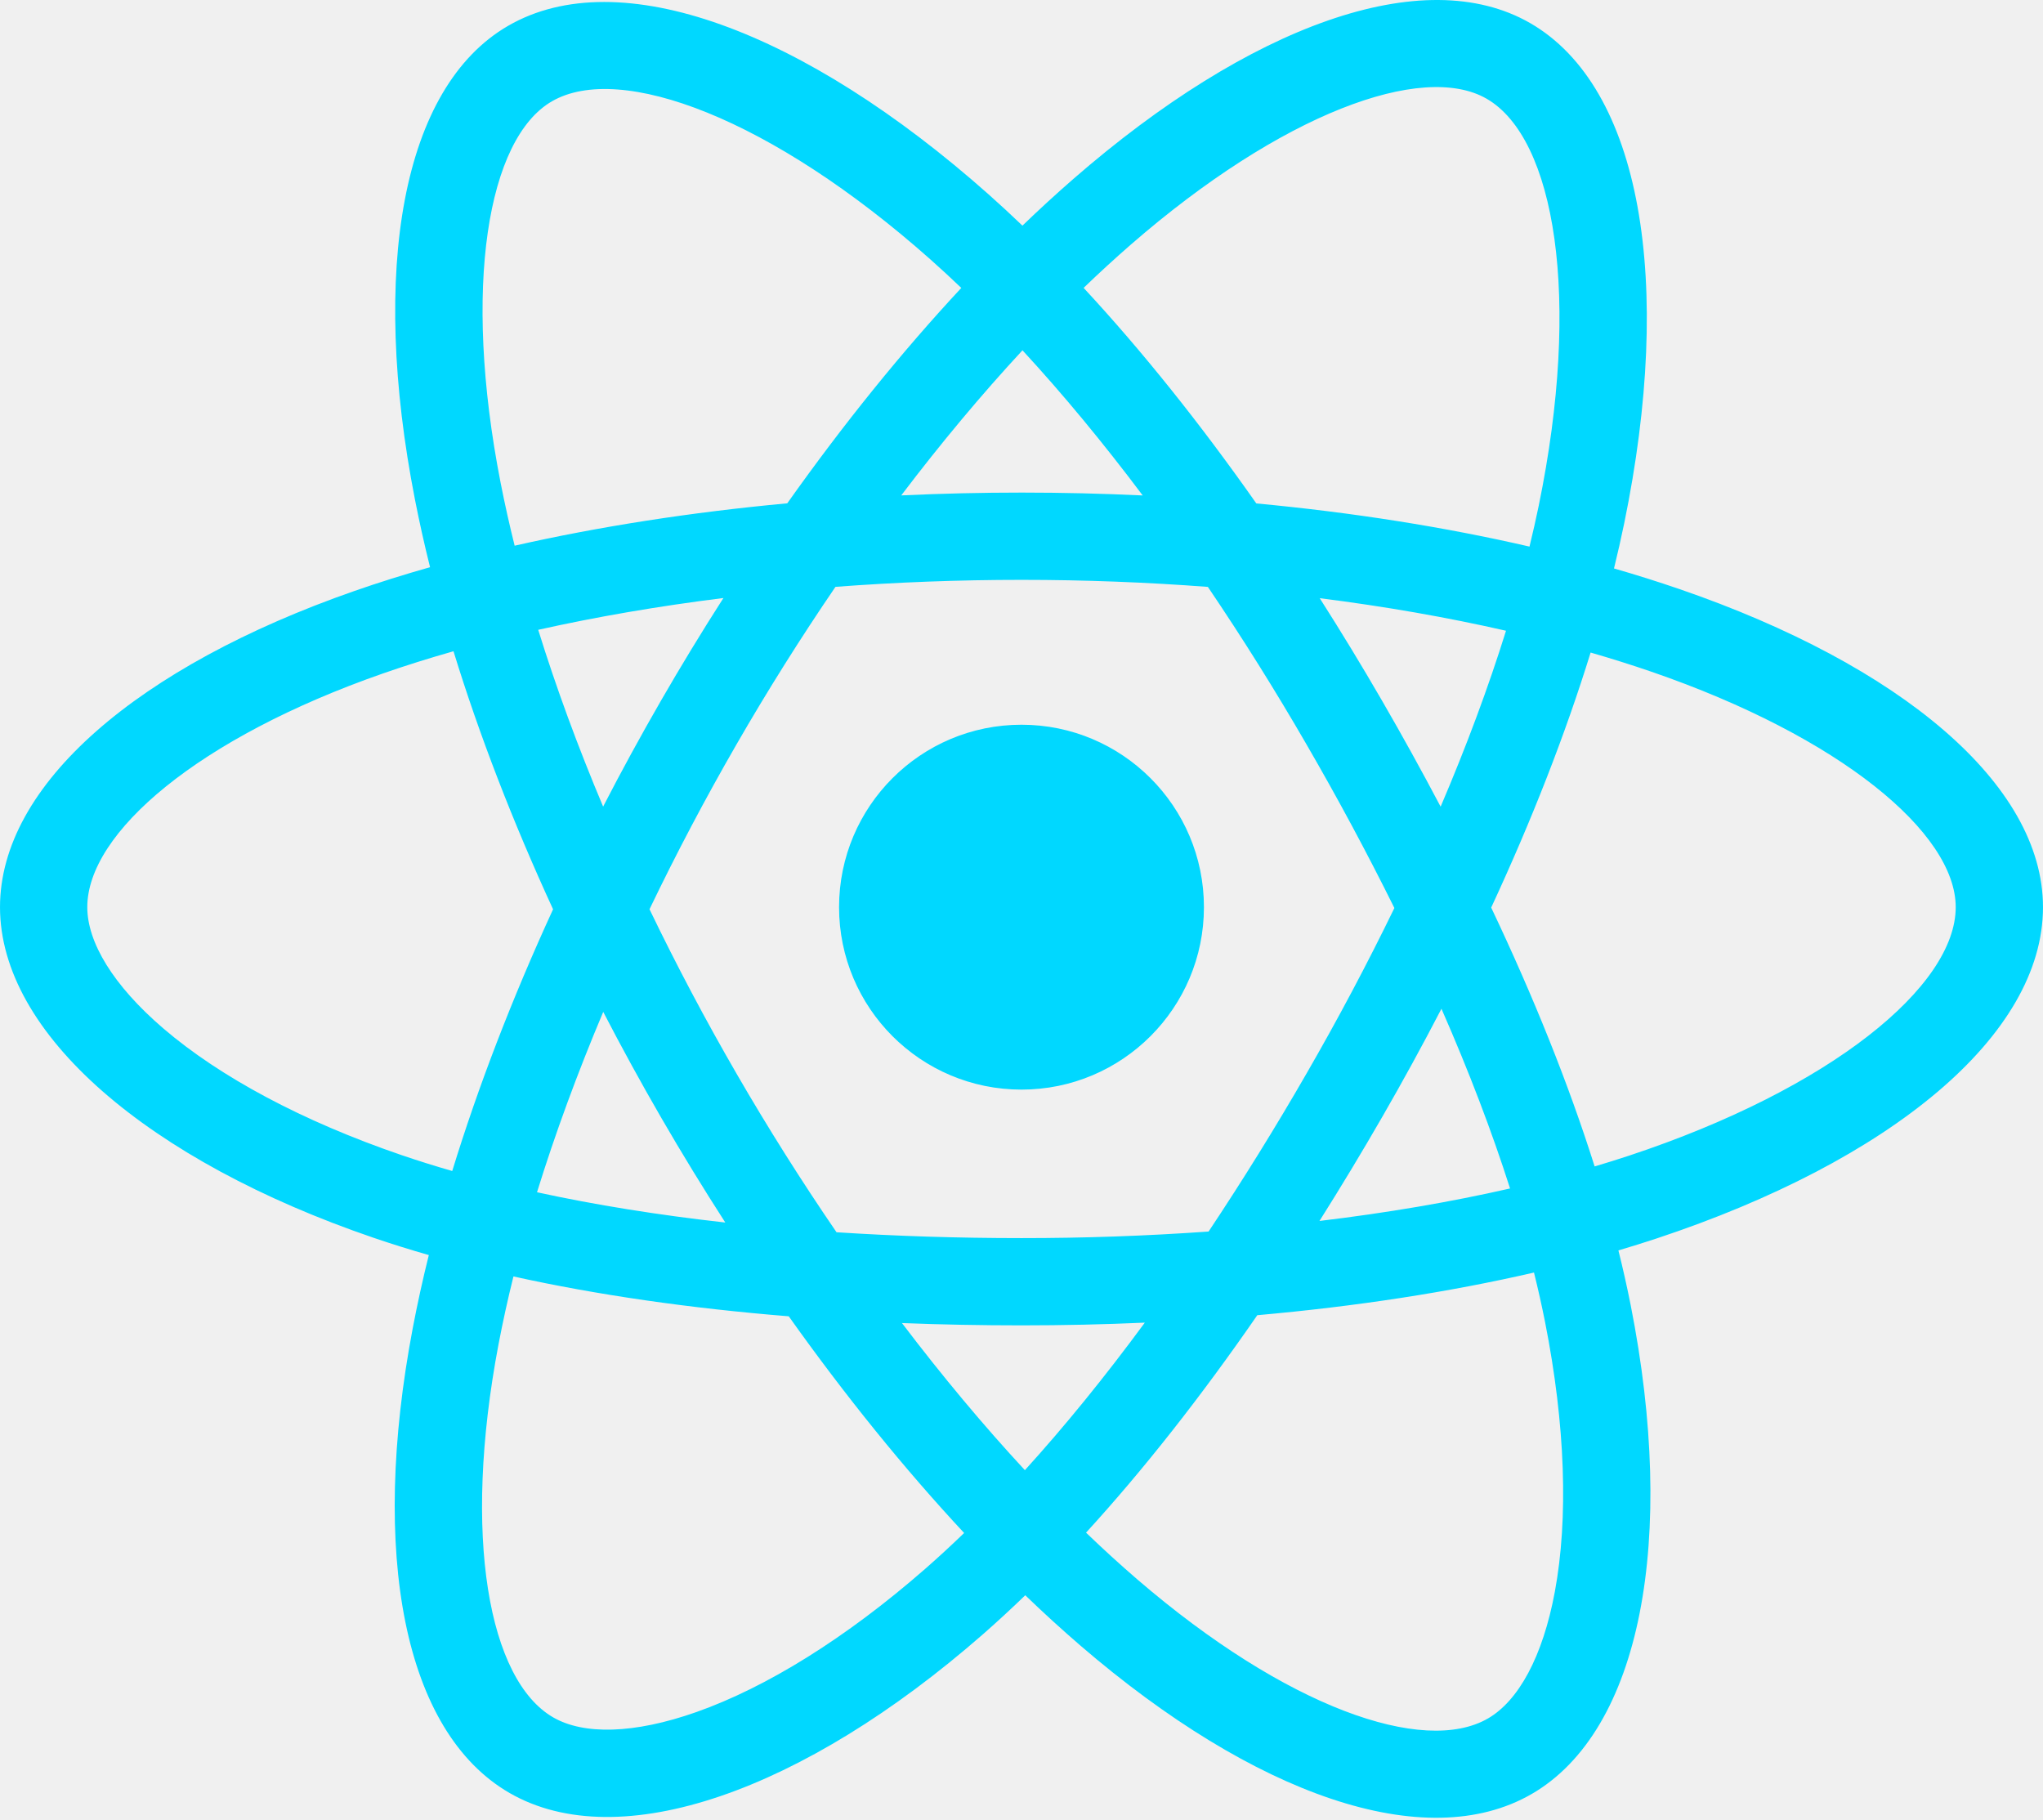
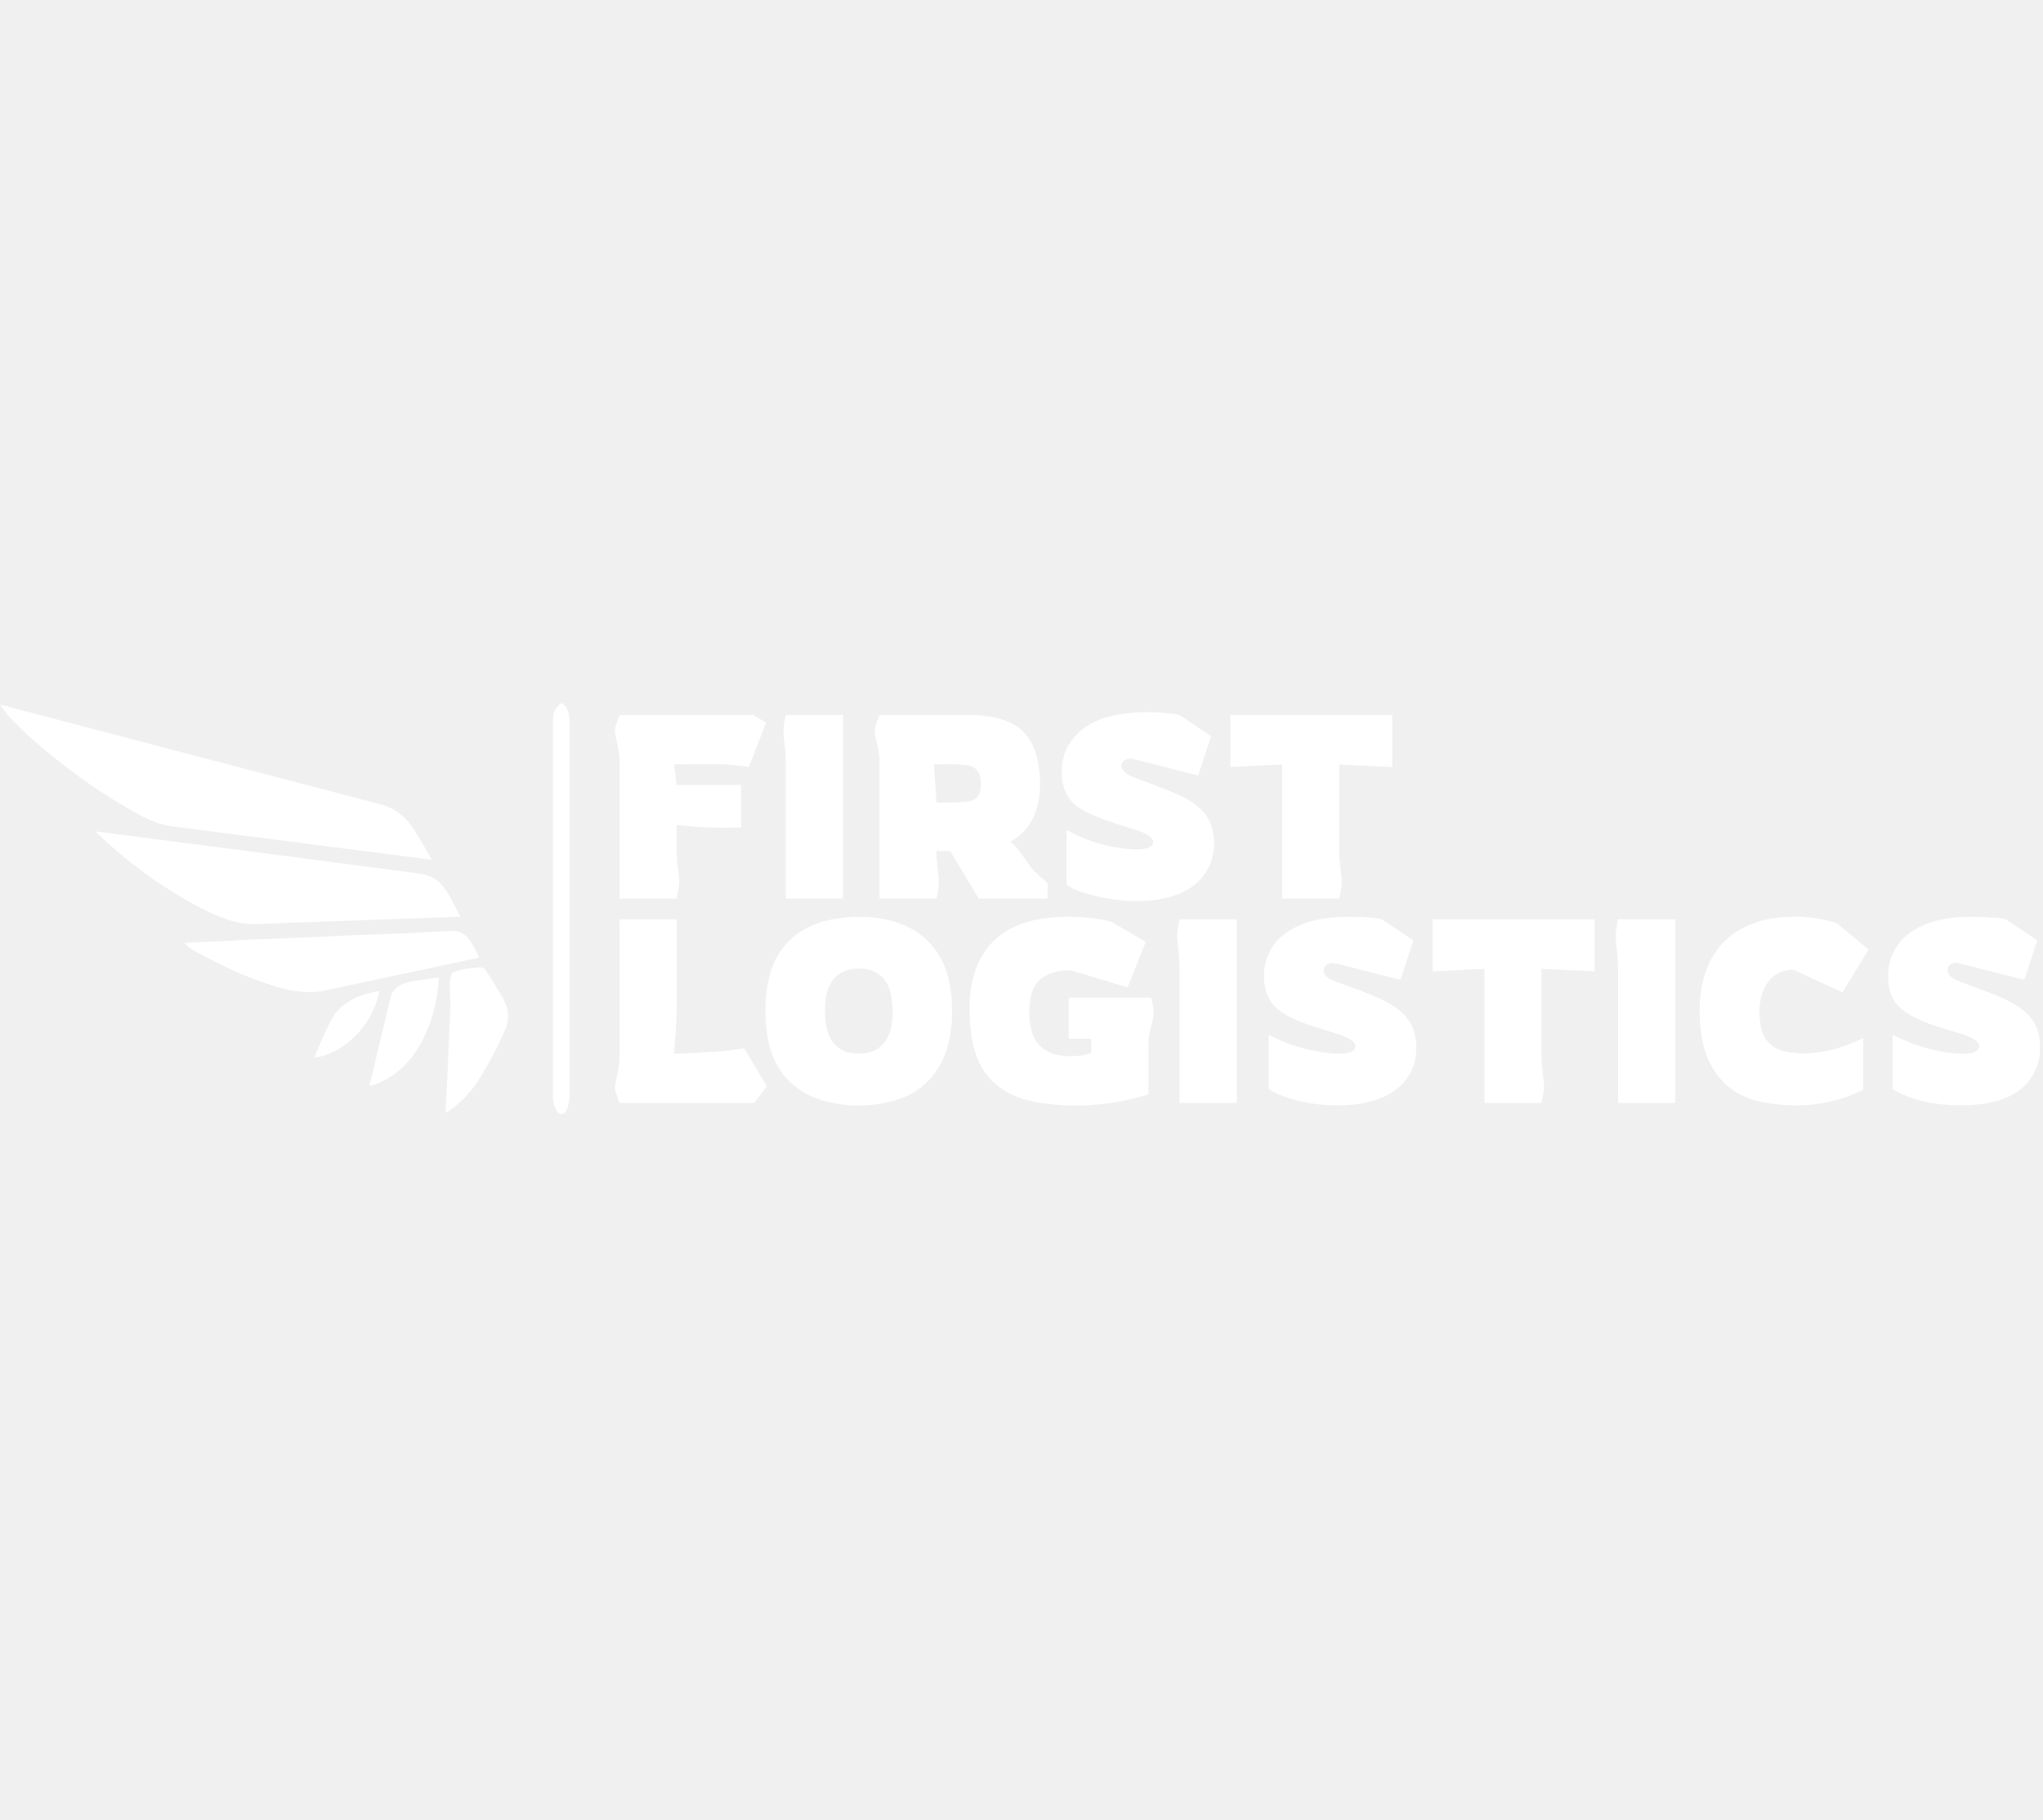
- <svg xmlns="http://www.w3.org/2000/svg" aria-hidden="true" role="img" class="iconify iconify--logos" width="35.93" height="32" preserveAspectRatio="xMidYMid meet" viewBox="0 0 256 228">
-   <path fill="#00D8FF" d="M210.483 73.824a171.49 171.49 0 0 0-8.24-2.597c.465-1.9.893-3.777 1.273-5.621c6.238-30.281 2.16-54.676-11.769-62.708c-13.355-7.7-35.196.329-57.254 19.526a171.23 171.23 0 0 0-6.375 5.848a155.866 155.866 0 0 0-4.241-3.917C100.759 3.829 77.587-4.822 63.673 3.233C50.33 10.957 46.379 33.89 51.995 62.588a170.974 170.974 0 0 0 1.892 8.48c-3.28.932-6.445 1.924-9.474 2.98C17.309 83.498 0 98.307 0 113.668c0 15.865 18.582 31.778 46.812 41.427a145.52 145.52 0 0 0 6.921 2.165a167.467 167.467 0 0 0-2.01 9.138c-5.354 28.2-1.173 50.591 12.134 58.266c13.744 7.926 36.812-.22 59.273-19.855a145.567 145.567 0 0 0 5.342-4.923a168.064 168.064 0 0 0 6.92 6.314c21.758 18.722 43.246 26.282 56.54 18.586c13.731-7.949 18.194-32.003 12.4-61.268a145.016 145.016 0 0 0-1.535-6.842c1.62-.48 3.21-.974 4.76-1.488c29.348-9.723 48.443-25.443 48.443-41.52c0-15.417-17.868-30.326-45.517-39.844Zm-6.365 70.984c-1.4.463-2.836.91-4.3 1.345c-3.24-10.257-7.612-21.163-12.963-32.432c5.106-11 9.31-21.767 12.459-31.957c2.619.758 5.16 1.557 7.61 2.4c23.69 8.156 38.14 20.213 38.14 29.504c0 9.896-15.606 22.743-40.946 31.14Zm-10.514 20.834c2.562 12.94 2.927 24.64 1.23 33.787c-1.524 8.219-4.59 13.698-8.382 15.893c-8.067 4.67-25.32-1.4-43.927-17.412a156.726 156.726 0 0 1-6.437-5.87c7.214-7.889 14.423-17.06 21.459-27.246c12.376-1.098 24.068-2.894 34.671-5.345a134.17 134.17 0 0 1 1.386 6.193ZM87.276 214.515c-7.882 2.783-14.16 2.863-17.955.675c-8.075-4.657-11.432-22.636-6.853-46.752a156.923 156.923 0 0 1 1.869-8.499c10.486 2.32 22.093 3.988 34.498 4.994c7.084 9.967 14.501 19.128 21.976 27.15a134.668 134.668 0 0 1-4.877 4.492c-9.933 8.682-19.886 14.842-28.658 17.94ZM50.35 144.747c-12.483-4.267-22.792-9.812-29.858-15.863c-6.35-5.437-9.555-10.836-9.555-15.216c0-9.322 13.897-21.212 37.076-29.293c2.813-.98 5.757-1.905 8.812-2.773c3.204 10.42 7.406 21.315 12.477 32.332c-5.137 11.18-9.399 22.249-12.634 32.792a134.718 134.718 0 0 1-6.318-1.979Zm12.378-84.26c-4.811-24.587-1.616-43.134 6.425-47.789c8.564-4.958 27.502 2.111 47.463 19.835a144.318 144.318 0 0 1 3.841 3.545c-7.438 7.987-14.787 17.08-21.808 26.988c-12.04 1.116-23.565 2.908-34.161 5.309a160.342 160.342 0 0 1-1.76-7.887Zm110.427 27.268a347.8 347.8 0 0 0-7.785-12.803c8.168 1.033 15.994 2.404 23.343 4.08c-2.206 7.072-4.956 14.465-8.193 22.045a381.151 381.151 0 0 0-7.365-13.322Zm-45.032-43.861c5.044 5.465 10.096 11.566 15.065 18.186a322.04 322.04 0 0 0-30.257-.006c4.974-6.559 10.069-12.652 15.192-18.18ZM82.802 87.83a323.167 323.167 0 0 0-7.227 13.238c-3.184-7.553-5.909-14.98-8.134-22.152c7.304-1.634 15.093-2.97 23.209-3.984a321.524 321.524 0 0 0-7.848 12.897Zm8.081 65.352c-8.385-.936-16.291-2.203-23.593-3.793c2.26-7.3 5.045-14.885 8.298-22.6a321.187 321.187 0 0 0 7.257 13.246c2.594 4.48 5.28 8.868 8.038 13.147Zm37.542 31.03c-5.184-5.592-10.354-11.779-15.403-18.433c4.902.192 9.899.29 14.978.29c5.218 0 10.376-.117 15.453-.343c-4.985 6.774-10.018 12.97-15.028 18.486Zm52.198-57.817c3.422 7.8 6.306 15.345 8.596 22.52c-7.422 1.694-15.436 3.058-23.88 4.071a382.417 382.417 0 0 0 7.859-13.026a347.403 347.403 0 0 0 7.425-13.565Zm-16.898 8.101a358.557 358.557 0 0 1-12.281 19.815a329.4 329.4 0 0 1-23.444.823c-7.967 0-15.716-.248-23.178-.732a310.202 310.202 0 0 1-12.513-19.846h.001a307.41 307.41 0 0 1-10.923-20.627a310.278 310.278 0 0 1 10.89-20.637l-.001.001a307.318 307.318 0 0 1 12.413-19.761c7.613-.576 15.42-.876 23.31-.876H128c7.926 0 15.743.303 23.354.883a329.357 329.357 0 0 1 12.335 19.695a358.489 358.489 0 0 1 11.036 20.54a329.472 329.472 0 0 1-11 20.722Zm22.56-122.124c8.572 4.944 11.906 24.881 6.52 51.026c-.344 1.668-.73 3.367-1.15 5.09c-10.622-2.452-22.155-4.275-34.23-5.408c-7.034-10.017-14.323-19.124-21.64-27.008a160.789 160.789 0 0 1 5.888-5.4c18.9-16.447 36.564-22.941 44.612-18.3ZM128 90.808c12.625 0 22.86 10.235 22.86 22.86s-10.235 22.86-22.86 22.86s-22.86-10.235-22.86-22.86s10.235-22.86 22.86-22.86Z" />
+ <svg xmlns="http://www.w3.org/2000/svg" width="35.93" height="32" version="1.1" viewBox="0 0 2000 404">
+   <path fill="#ffffff" d="   M 548.78 -0.02   L 550.06 0.00   C 556.68 2.28 557.74 14.08 557.74 20.08   Q 557.77 201.02 557.74 381.96   C 557.74 386.03 555.87 405.30 548.03 401.70   C 543.52 399.64 541.26 389.76 541.26 385.69   Q 541.24 205.59 541.26 25.49   Q 541.26 13.59 541.55 12.04   Q 542.89 4.96 548.78 -0.02   Z" />
+   <path fill="#ffffff" d="   M 0.85 1.27   C 124.49 33.78 248.13 66.21 371.81 98.53   C 388.51 102.89 398.67 112.36 407.44 126.79   Q 415.14 139.46 422.32 152.43   Q 422.63 152.99 422.00 152.90   Q 297.40 136.96 172.87 120.90   Q 161.88 119.48 155.41 117.35   Q 146.36 114.37 137.45 109.53   Q 105.70 92.31 77.83 71.91   C 53.89 54.38 31.12 36.09 11.08 15.18   Q 6.00 9.87 0.62 1.60   Q 0.32 1.14 0.85 1.27   Z" />
+   <path fill="#ffffff" d="   M 1040.50 55.76   C 1044.51 34.17 1062.76 19.20 1083.27 13.53   C 1105.72 7.34 1129.30 7.51 1151.93 10.59   Q 1154.26 10.90 1156.24 12.24   Q 1170.73 21.98 1185.18 31.72   Q 1185.61 32.01 1185.45 32.51   L 1173.01 70.19   A 0.38 0.38 0.0 0 1 1172.55 70.44   Q 1140.26 62.17 1107.94 54.04   C 1105.41 53.40 1100.68 55.07 1098.97 57.26   C 1094.79 62.61 1101.49 68.77 1106.59 70.89   C 1123.26 77.79 1140.84 83.26 1156.53 90.76   C 1170.95 97.66 1183.49 107.85 1187.17 124.07   C 1189.73 135.41 1188.87 148.17 1184.00 158.80   C 1163.03 204.58 1088.42 196.75 1051.51 181.85   Q 1048.69 180.72 1044.39 177.53   Q 1044.00 177.24 1044.00 176.75   L 1044.00 124.53   A 0.40 0.40 0.0 0 1 1044.59 124.18   Q 1073.69 140.01 1106.68 142.64   C 1112.40 143.09 1124.31 143.46 1127.76 138.71   C 1133.88 130.24 1114.07 124.41 1109.54 123.00   C 1092.10 117.55 1072.74 112.04 1057.50 102.78   C 1040.77 92.60 1037.16 73.81 1040.50 55.76   Z" />
+   <path fill="#ffffff" d="   M 659.96 60.05   L 662.33 79.20   Q 662.40 79.75 662.95 79.75   L 725.03 79.75   Q 725.49 79.75 725.49 80.22   L 725.53 121.05   Q 725.53 121.49 725.09 121.49   C 710.40 121.52 695.67 122.01 681.03 120.70   Q 671.98 119.88 663.05 119.06   A 0.54 0.54 0.0 0 0 662.46 119.61   C 662.51 132.64 661.88 145.59 663.28 158.39   C 664.01 165.04 665.77 173.05 664.52 179.62   Q 663.49 185.06 662.51 190.51   A 0.59 0.58 4.6 0 1 661.93 191.00   L 606.98 191.00   A 0.48 0.48 0.0 0 1 606.50 190.52   Q 606.50 123.38 606.50 56.16   C 606.50 47.16 603.53 37.48 602.03 28.56   C 601.28 24.13 604.85 16.05 606.46 11.77   Q 606.65 11.25 607.21 11.25   L 736.77 11.25   Q 737.30 11.25 737.76 11.52   L 749.53 18.47   A 0.65 0.64 -64.7 0 1 749.80 19.25   L 733.36 61.65   A 0.49 0.49 0.0 0 1 732.85 61.97   C 722.87 60.89 713.05 59.52 703.01 59.50   Q 681.72 59.46 660.43 59.52   Q 659.89 59.52 659.96 60.05   Z" />
+   <path fill="#ffffff" d="   M 767.10 30.12   C 766.54 24.66 767.91 17.21 769.19 11.85   Q 769.34 11.25 769.96 11.25   L 824.74 11.25   Q 825.29 11.25 825.29 11.80   L 825.30 190.48   Q 825.30 191.00 824.77 191.00   L 769.57 191.00   A 0.32 0.32 0.0 0 1 769.25 190.68   Q 769.25 125.02 769.25 59.33   C 769.25 49.43 768.11 39.89 767.10 30.12   Z" />
+   <path fill="#ffffff" d="   M 945.73 11.26   C 988.02 11.28 1014.02 23.25 1017.74 69.18   C 1019.83 95.02 1014.02 121.36 989.67 135.02   Q 989.17 135.29 989.60 135.67   C 997.19 142.25 1002.78 151.56 1008.73 159.67   C 1013.13 165.68 1019.62 170.40 1025.08 175.48   Q 1025.50 175.87 1025.50 176.44   L 1025.50 190.50   A 0.50 0.50 0.0 0 1 1025.00 191.00   L 958.71 191.00   Q 958.17 191.00 957.89 190.54   L 930.50 144.94   Q 930.23 144.50 929.72 144.50   L 917.47 144.50   Q 916.89 144.50 916.82 145.08   Q 916.57 147.05 916.75 149.00   Q 917.75 160.12 918.90 171.23   C 919.57 177.70 917.94 184.15 916.87 190.48   Q 916.78 191.00 916.25 191.00   L 861.51 191.00   Q 861.00 191.00 861.00 190.49   Q 861.00 123.68 860.99 56.91   C 860.99 47.72 858.06 37.87 856.30 28.84   C 855.48 24.62 859.33 15.94 860.82 11.74   Q 860.99 11.26 861.51 11.26   Q 903.64 11.23 945.73 11.26   Z   M 945.65 96.28   C 952.87 95.69 958.68 92.24 959.88 84.55   C 961.57 73.71 959.44 61.83 946.40 60.38   Q 933.22 58.91 914.62 59.67   Q 914.25 59.68 914.27 60.05   L 916.74 96.46   Q 916.77 96.87 917.19 96.89   Q 931.47 97.44 945.65 96.28   Z" />
+   <path fill="#ffffff" d="   M 1254.74 59.76   L 1205.10 62.23   Q 1204.50 62.26 1204.50 61.66   L 1204.49 11.76   Q 1204.49 11.25 1204.99 11.25   L 1362.50 11.25   Q 1363.00 11.25 1363.00 11.75   L 1363.00 61.76   Q 1363.00 62.27 1362.49 62.25   L 1311.73 59.77   Q 1311.00 59.74 1311.00 60.46   Q 1311.00 101.22 1311.00 142.26   C 1311.00 152.33 1312.34 162.09 1313.41 172.07   C 1314.06 178.17 1312.25 184.55 1311.10 190.51   Q 1311.00 191.00 1310.50 191.00   L 1255.72 191.00   A 0.48 0.47 0.0 0 1 1255.24 190.53   L 1255.25 60.24   Q 1255.25 59.74 1254.74 59.76   Z" />
+   <path fill="#ffffff" d="   M 94.41 125.39   C 195.49 138.34 296.71 151.52 397.82 164.83   C 413.38 166.88 422.70 167.23 431.61 176.59   C 439.04 184.39 445.21 198.46 450.73 208.67   Q 450.93 209.04 450.51 209.00   Q 450.35 208.99 450.25 208.89   Q 450.12 208.77 449.95 208.77   Q 349.10 212.38 248.25 216.00   C 231.21 216.61 210.01 207.48 193.37 198.59   C 157.41 179.37 123.51 154.34 94.08 126.07   A 0.40 0.40 0.0 0 1 94.41 125.39   Z" />
+   <path fill="#ffffff" d="   M 810.39 389.89   C 772.99 380.88 753.05 354.06 750.03 316.00   C 747.37 282.47 751.76 246.19 780.87 225.34   Q 796.33 214.26 816.74 210.99   C 862.75 203.62 911.23 214.87 926.91 263.57   C 932.37 280.52 932.94 300.77 931.06 318.51   C 927.73 349.91 910.79 377.16 880.01 387.29   Q 846.03 398.48 810.39 389.89   Z   M 807.70 304.20   C 808.27 322.72 814.38 340.29 835.51 342.42   C 872.64 346.18 877.27 312.36 872.22 285.03   C 868.64 265.62 852.76 256.97 834.03 260.06   C 811.13 263.83 807.10 284.72 807.70 304.20   Z" />
+   <path fill="#ffffff" d="   M 1067.74 328.25   L 1046.75 328.25   Q 1046.25 328.25 1046.25 327.75   L 1046.25 288.50   A 0.50 0.50 0.0 0 1 1046.75 288.00   L 1126.49 288.00   Q 1126.97 288.00 1127.06 288.47   C 1128.04 293.69 1130.26 301.02 1129.17 306.16   C 1127.33 314.82 1124.32 324.44 1124.29 333.27   Q 1124.21 357.68 1124.27 382.10   Q 1124.27 382.65 1123.75 382.83   Q 1122.32 383.31 1119.99 383.98   Q 1076.10 396.61 1030.51 392.47   C 999.80 389.69 971.45 380.24 957.85 349.67   C 951.26 334.85 949.62 318.94 949.23 302.26   C 947.97 248.78 973.75 214.95 1027.99 209.64   Q 1056.10 206.89 1083.67 212.52   Q 1086.93 213.19 1089.98 214.94   Q 1105.59 223.93 1121.39 233.12   A 0.34 0.33 -64.8 0 1 1121.53 233.54   L 1104.05 277.50   Q 1103.85 278.01 1103.33 277.85   Q 1077.23 269.92 1051.27 262.07   Q 1047.70 260.99 1044.50 261.16   C 1027.45 262.07 1012.30 269.14 1008.99 287.27   Q 1005.69 305.37 1010.10 321.18   C 1014.84 338.18 1030.15 345.33 1046.65 345.27   C 1053.82 345.24 1061.02 344.73 1067.72 342.42   Q 1068.27 342.23 1068.27 341.65   L 1068.24 328.75   Q 1068.24 328.25 1067.74 328.25   Z" />
+   <path fill="#ffffff" d="   M 1268.95 309.81   C 1251.24 302.13 1239.55 292.80 1237.76 272.77   C 1233.83 228.72 1272.59 210.89 1309.57 209.20   C 1323.33 208.56 1336.70 208.70 1349.71 210.52   Q 1352.07 210.85 1354.09 212.19   Q 1368.69 221.90 1383.19 231.74   Q 1383.61 232.03 1383.45 232.51   L 1371.08 270.02   Q 1370.93 270.48 1370.45 270.36   Q 1339.42 262.54 1308.50 254.66   C 1294.89 251.19 1291.37 265.03 1302.56 269.99   C 1315.36 275.67 1330.47 280.02 1343.98 285.92   C 1365.88 295.50 1384.77 305.92 1386.36 333.11   C 1388.54 370.51 1359.48 389.02 1326.00 392.50   C 1299.76 395.23 1270.27 391.81 1246.16 380.09   C 1244.85 379.44 1243.58 378.43 1242.41 377.57   Q 1242.00 377.27 1242.00 376.77   L 1242.00 324.76   A 0.31 0.31 0.0 0 1 1242.45 324.49   Q 1274.29 341.22 1310.07 342.81   C 1314.68 343.02 1322.81 342.48 1325.63 338.90   C 1332.20 330.56 1312.66 324.48 1307.01 322.71   C 1294.23 318.70 1281.26 315.14 1268.95 309.81   Z" />
+   <path fill="#ffffff" d="   M 1724.03 389.95   C 1690.08 383.02 1670.22 357.60 1665.51 324.00   C 1659.40 280.49 1668.88 234.23 1713.98 216.22   C 1739.07 206.21 1769.64 207.06 1795.25 214.02   C 1798.13 214.80 1799.94 216.53 1802.25 218.46   Q 1815.45 229.50 1828.67 240.61   Q 1829.15 241.01 1828.82 241.55   L 1804.05 282.30   Q 1803.76 282.77 1803.26 282.54   Q 1780.26 271.94 1757.32 261.45   Q 1755.14 260.45 1752.99 260.66   C 1725.24 263.43 1719.45 292.73 1723.58 315.25   Q 1727.45 336.33 1747.51 340.71   C 1771.92 346.05 1800.15 339.34 1823.33 327.83   Q 1824.00 327.50 1824.00 328.25   L 1824.00 377.70   Q 1824.00 378.13 1823.61 378.32   C 1792.84 393.89 1757.47 396.77 1724.03 389.95   Z" />
+   <path fill="#ffffff" d="   M 1862.69 300.06   C 1854.59 293.92 1850.27 285.84 1848.89 275.45   C 1845.22 247.96 1859.03 227.23 1883.62 216.73   C 1903.86 208.08 1928.15 207.93 1950.76 209.59   C 1956.69 210.02 1961.37 209.76 1966.11 212.94   Q 1980.14 222.38 1993.99 231.69   A 0.72 0.72 0.0 0 1 1994.26 232.51   L 1981.84 270.17   A 0.40 0.39 16.0 0 1 1981.36 270.43   Q 1948.98 262.11 1916.50 254.00   Q 1915.05 253.63 1912.04 254.42   Q 1905.31 256.19 1907.03 263.25   C 1908.16 267.87 1914.01 270.45 1919.22 272.49   C 1934.44 278.45 1949.29 282.96 1964.72 290.54   C 1981.72 298.90 1994.45 309.34 1996.68 329.21   C 2000.65 364.50 1977.14 386.38 1944.44 391.45   C 1916.53 395.77 1878.27 393.32 1853.17 377.76   Q 1852.75 377.49 1852.75 377.00   L 1852.75 324.77   Q 1852.75 324.25 1853.21 324.49   C 1874.21 335.42 1896.94 341.88 1920.68 342.85   C 1925.44 343.04 1934.19 342.69 1936.79 338.04   C 1941.46 329.67 1922.23 323.99 1917.24 322.52   C 1898.89 317.13 1877.97 311.64 1862.69 300.06   Z" />
+   <path fill="#ffffff" d="   M 660.47 342.71   Q 663.59 342.86 666.69 342.68   Q 683.79 341.70 700.90 340.78   C 710.44 340.27 718.92 339.09 727.93 337.53   A 0.71 0.70 69.4 0 1 728.65 337.86   L 750.56 374.46   A 0.49 0.49 0.0 0 1 750.53 375.02   L 738.61 390.58   Q 738.29 391.00 737.77 391.00   L 607.02 391.00   Q 606.56 391.00 606.42 390.57   C 604.39 384.61 601.46 377.92 601.97 374.79   C 603.46 365.71 606.48 355.60 606.48 346.50   Q 606.52 279.16 606.49 211.73   A 0.49 0.48 -0.0 0 1 606.98 211.25   L 662.02 211.25   A 0.48 0.48 0.0 0 1 662.50 211.73   Q 662.49 254.21 662.51 296.76   C 662.52 311.74 660.92 326.98 659.94 342.12   Q 659.91 342.68 660.47 342.71   Z" />
+   <path fill="#ffffff" d="   M 1154.60 211.56   A 0.37 0.36 -85.4 0 1 1154.96 211.25   L 1210.25 211.25   A 0.50 0.50 0.0 0 1 1210.75 211.75   L 1210.75 390.50   A 0.50 0.50 0.0 0 1 1210.25 391.00   L 1155.26 391.00   Q 1154.75 391.00 1154.75 390.49   Q 1154.74 325.14 1154.75 259.84   C 1154.75 250.07 1153.45 240.41 1152.54 230.64   C 1151.94 224.20 1153.52 218.01 1154.60 211.56   Z" />
+   <path fill="#ffffff" d="   M 1452.74 259.75   L 1403.01 262.24   Q 1402.51 262.27 1402.51 261.76   L 1402.49 211.76   Q 1402.49 211.25 1402.99 211.25   L 1560.50 211.25   Q 1561.00 211.25 1561.00 211.75   L 1561.00 261.76   Q 1561.00 262.27 1560.49 262.24   L 1509.51 259.76   A 0.49 0.48 1.1 0 0 1509.00 260.24   Q 1508.99 301.51 1509.01 342.94   C 1509.01 352.72 1510.38 362.30 1511.42 372.04   C 1512.06 378.16 1510.26 384.53 1509.10 390.50   Q 1509.00 391.00 1508.50 391.00   L 1453.75 391.00   A 0.50 0.50 0.0 0 1 1453.25 390.50   L 1453.25 260.24   Q 1453.25 259.73 1452.74 259.75   Z" />
+   <path fill="#ffffff" d="   M 1581.82 230.73   C 1581.19 224.05 1582.97 218.33 1583.75 211.86   Q 1583.83 211.25 1584.44 211.25   L 1639.50 211.25   A 0.50 0.50 0.0 0 1 1640.00 211.75   L 1640.00 390.50   A 0.50 0.50 0.0 0 1 1639.50 391.00   L 1584.51 391.00   Q 1584.01 391.00 1584.01 390.49   Q 1583.99 325.29 1584.00 260.13   C 1584.00 250.26 1582.76 240.57 1581.82 230.73   Z" />
+   <path fill="#ffffff" d="   M 181.50 234.37   Q 190.29 233.71 199.10 233.43   C 217.25 232.87 235.39 231.51 253.50 230.77   C 280.16 229.67 306.88 228.88 333.52 227.43   C 353.34 226.35 373.14 226.05 392.95 225.08   Q 404.10 224.53 441.99 222.69   C 457.69 221.92 463.18 236.52 468.64 248.06   A 0.65 0.65 0.0 0 1 468.19 248.98   Q 394.37 264.82 320.26 280.52   C 308.36 283.05 301.23 283.19 287.93 281.34   Q 277.08 279.83 257.80 273.11   Q 227.39 262.50 199.31 246.80   Q 199.22 246.75 192.56 243.43   Q 186.32 240.33 181.16 235.30   Q 180.29 234.46 181.50 234.37   Z" />
+   <path fill="#ffffff" d="   M 469.00 258.37   C 471.85 258.24 473.68 258.70 475.27 261.09   Q 480.16 268.46 484.85 275.97   C 494.72 291.78 501.90 302.23 493.97 320.67   Q 484.93 341.69 471.17 364.36   C 461.82 379.77 451.50 391.27 436.67 400.72   A 0.24 0.24 0.0 0 1 436.30 400.50   Q 438.58 350.76 440.76 301.07   Q 440.96 296.36 440.72 287.43   C 440.54 280.92 439.40 270.93 442.25 264.38   Q 442.48 263.85 443.02 263.61   C 450.52 260.27 460.66 258.76 469.00 258.37   Z" />
+   <path fill="#ffffff" d="   M 382.50 287.25   C 384.84 277.54 395.11 273.47 403.80 272.02   Q 416.37 269.92 429.02 268.30   Q 429.60 268.23 429.57 268.81   C 427.41 310.80 407.35 361.73 362.52 374.31   Q 361.53 374.59 361.77 373.58   Q 372.16 330.07 382.50 287.25   Z" />
+   <path fill="#ffffff" d="   M 324.25 309.79   C 333.29 292.12 352.48 284.77 370.87 281.44   Q 371.50 281.32 371.38 281.96   C 365.88 310.88 342.24 338.46 313.31 345.78   Q 310.47 346.50 308.34 346.50   Q 307.71 346.50 307.95 345.92   Q 316.00 325.91 324.25 309.79   Z" />
</svg>
